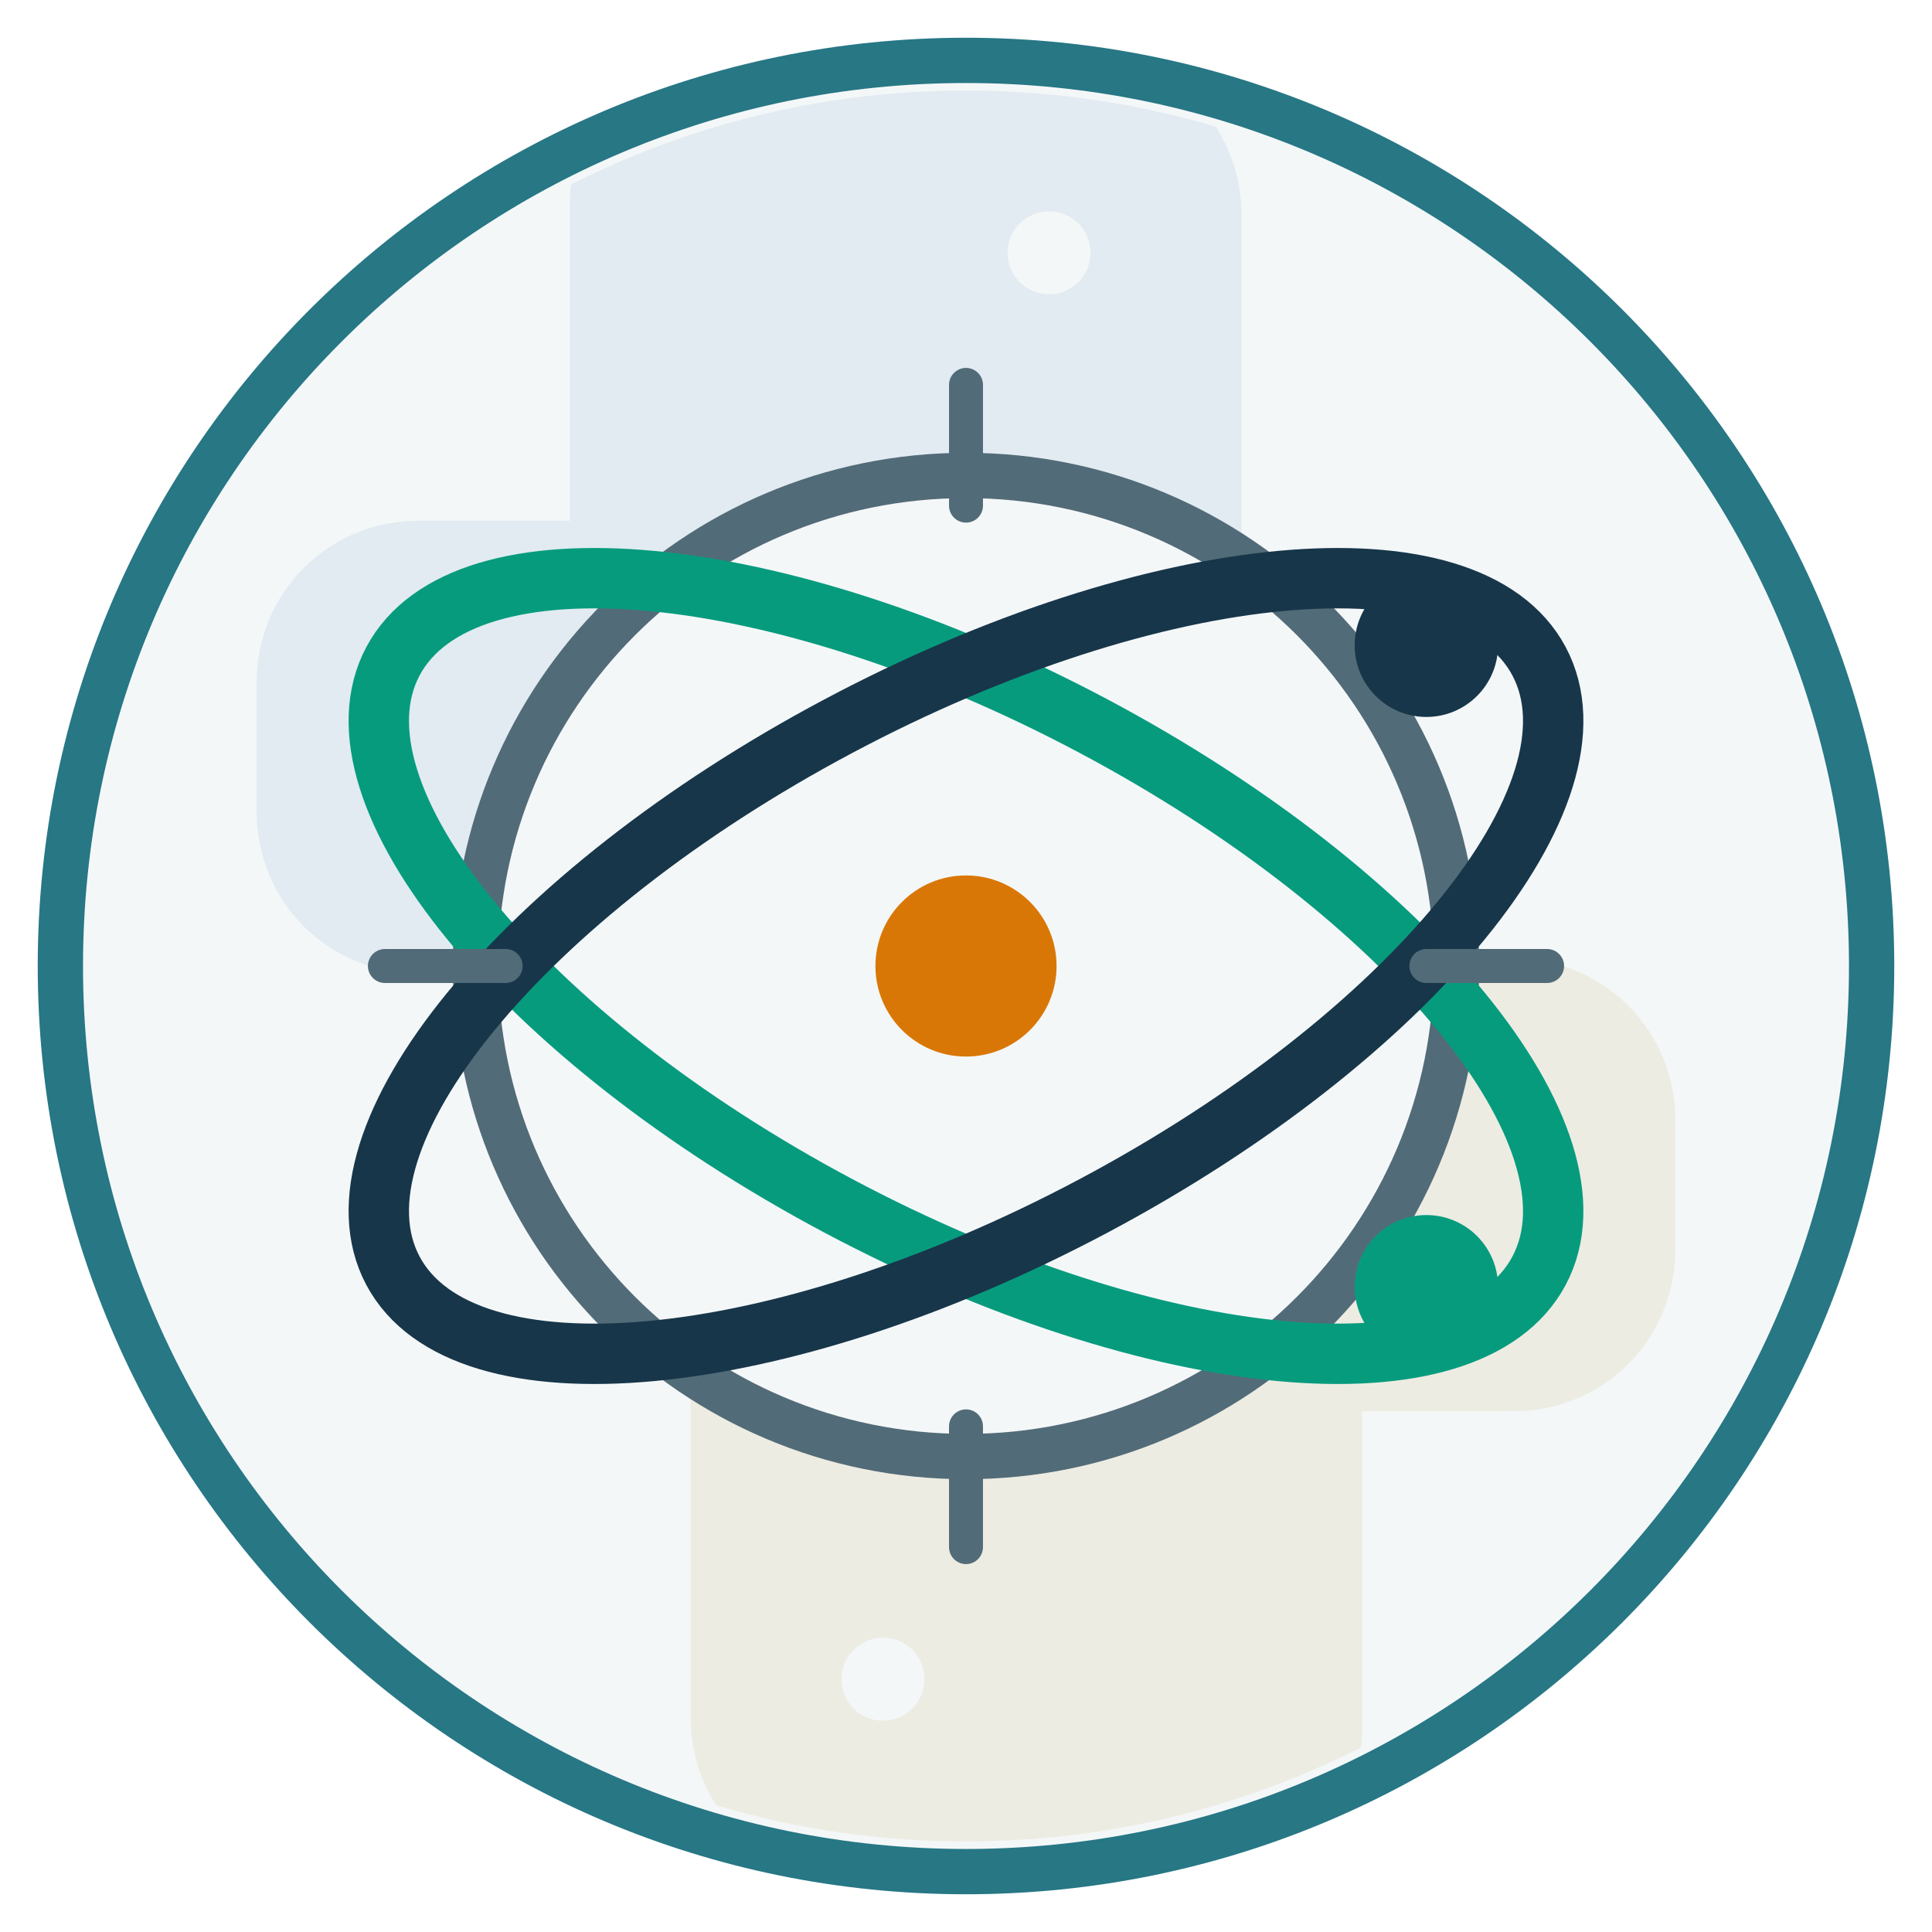
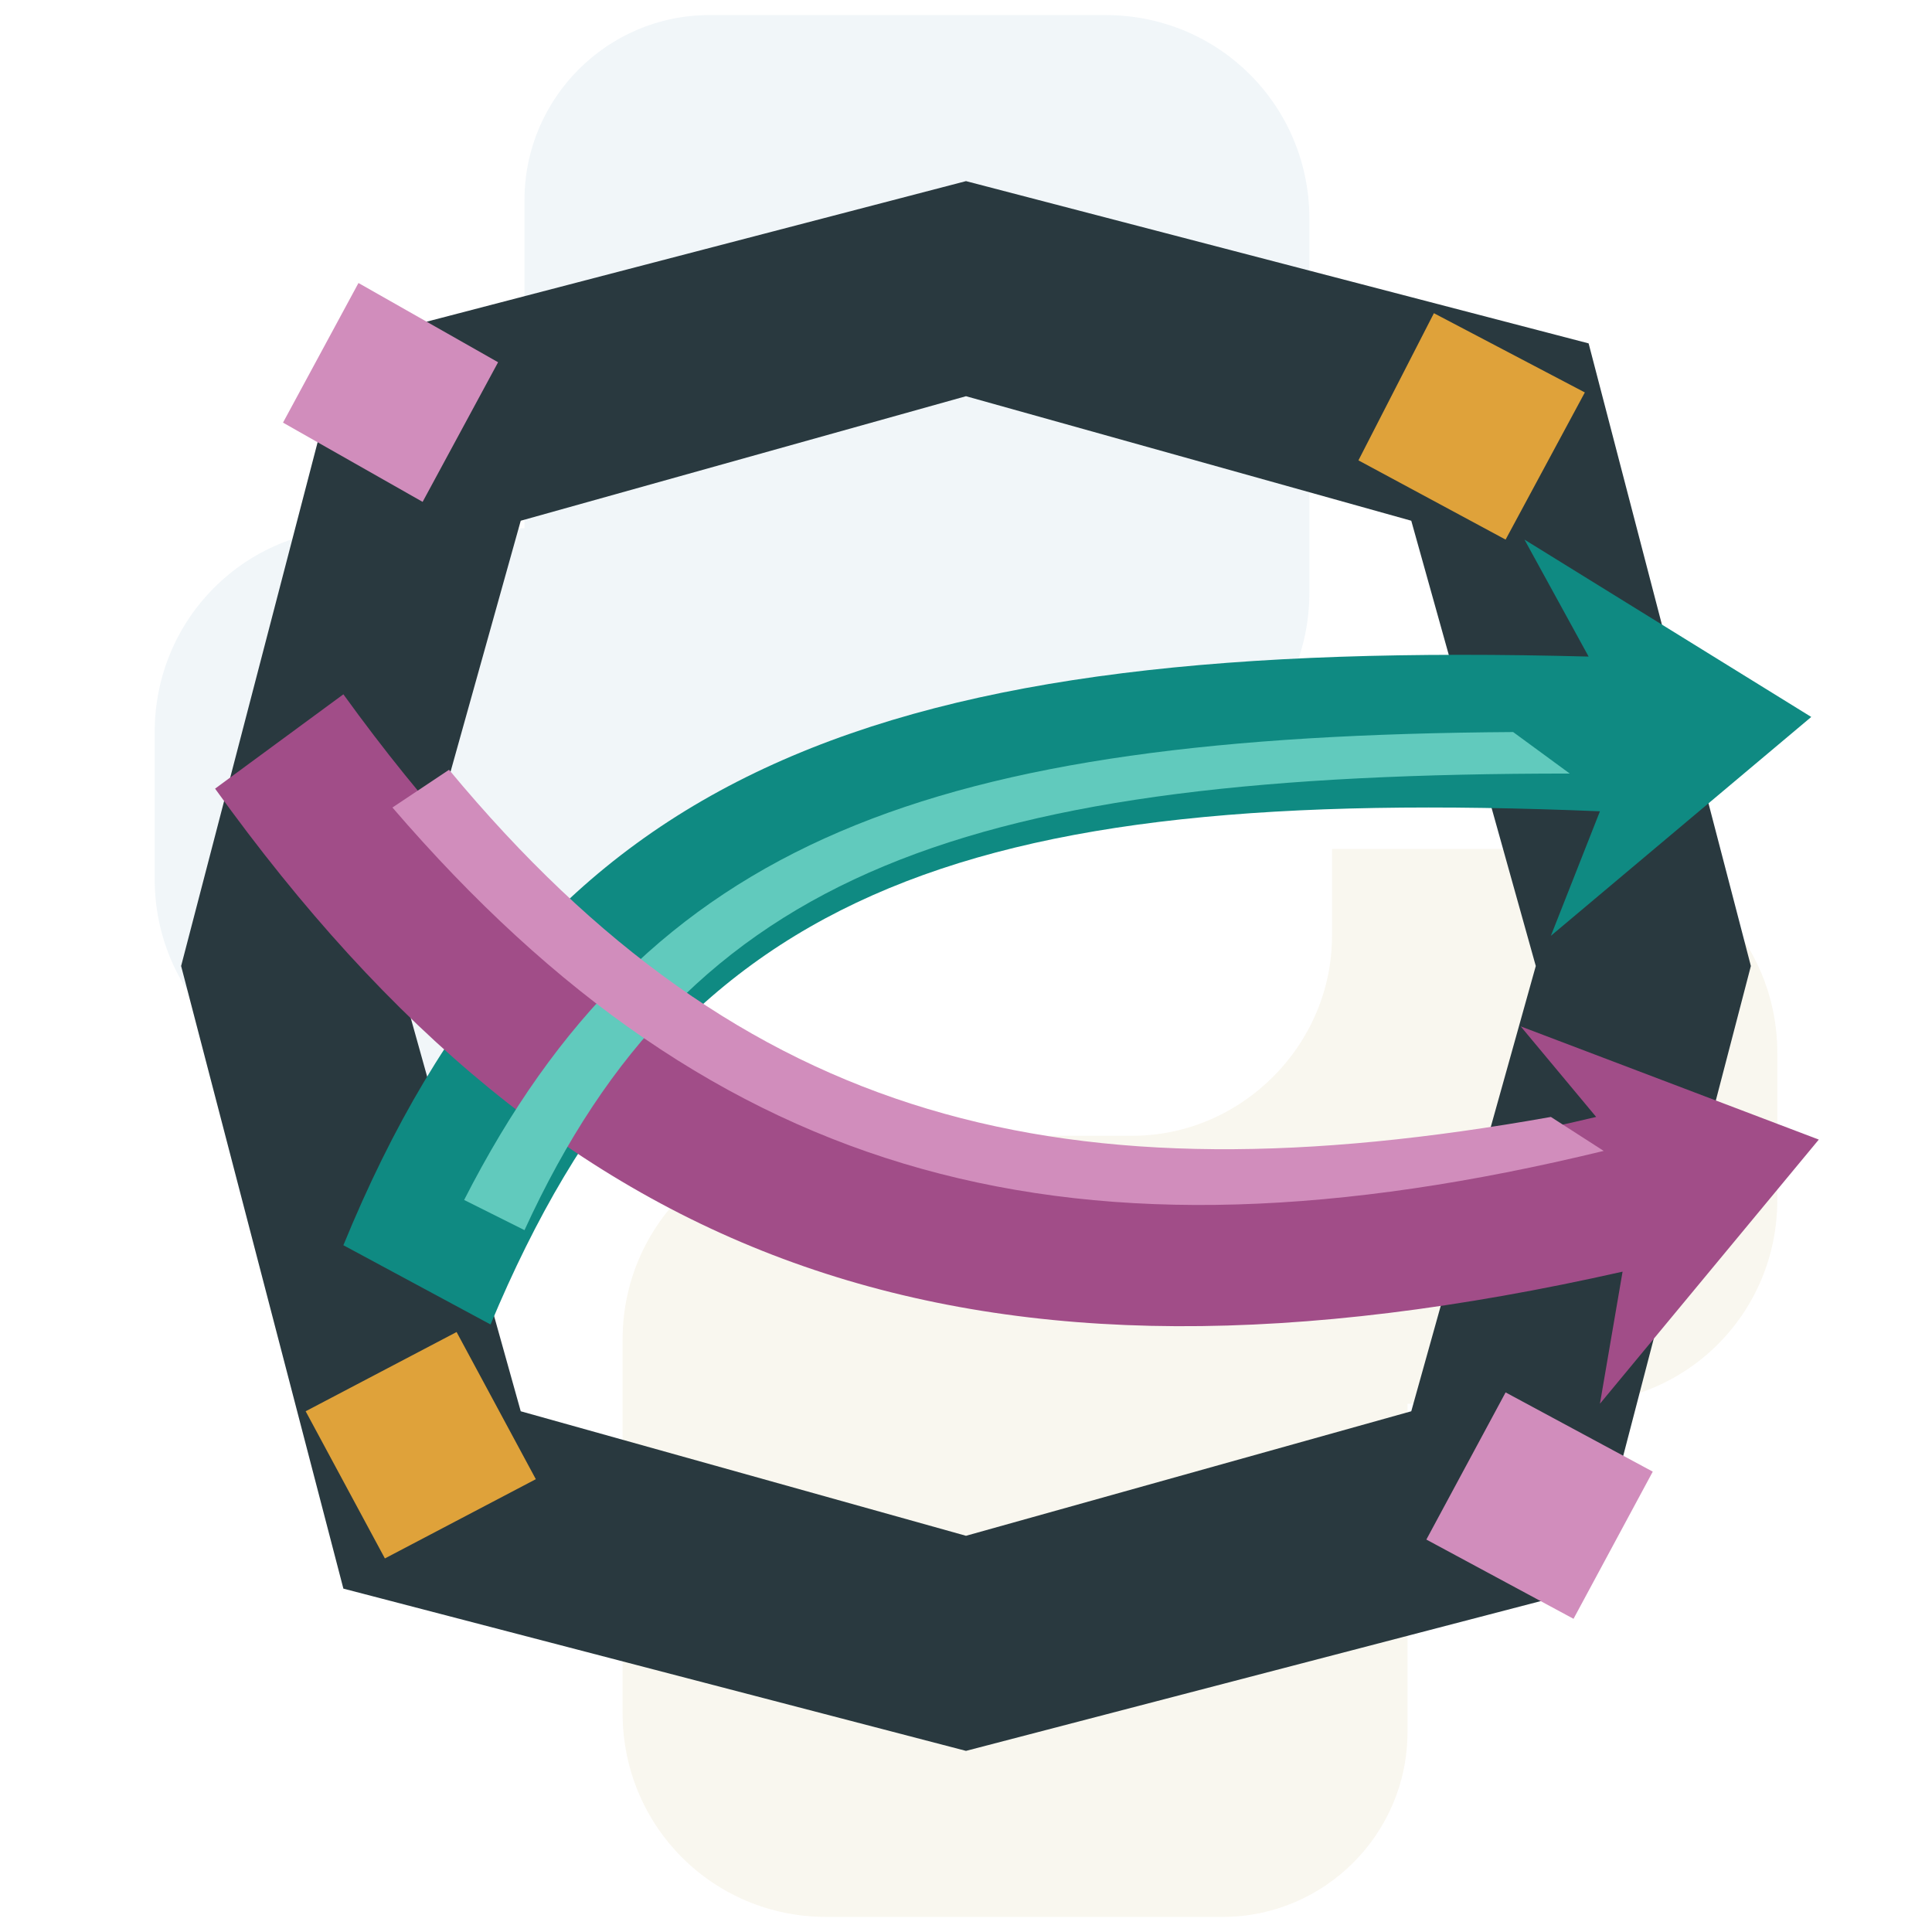
<svg xmlns="http://www.w3.org/2000/svg" viewBox="0 0 512 512" role="img" aria-labelledby="title description">
-   <defs>
-     <clipPath id="badge-clip">
-       <circle cx="256" cy="256" r="232" />
-     </clipPath>
-   </defs>
  <style>
-     :root {
-       color-scheme: light dark;
-     }
- 
-     .badge {
-       fill: #f4f7f8;
-       stroke: #277785;
-     }
- 
-     .badge-fill {
-       fill: #f4f7f8;
-     }
- 
-     .badge-stroke {
-       stroke: #f4f7f8;
-     }
- 
-     .language-mark {
-       fill: #17364a;
-       opacity: 0.06;
-     }
- 
-     .python-upper {
-       fill: #2874a6;
-       opacity: 0.09;
-     }
- 
-     .python-lower {
-       fill: #a77b00;
-       opacity: 0.09;
-     }
- 
-     .python-eye {
-       fill: #f4f7f8;
-     }
- 
-     .accent-fill {
-       fill: #079b7e;
-     }
- 
-     .accent-stroke {
-       stroke: #079b7e;
-     }
- 
-     .solid-fill {
-       fill: #17364a;
-     }
- 
-     .solid-stroke {
-       stroke: #17364a;
-     }
- 
-     .muted-fill {
-       fill: #526b78;
-     }
- 
-     .muted-stroke {
-       stroke: #526b78;
-     }
- 
-     .warm-fill {
-       fill: #d97706;
-     }
- 
-     .warm-stroke {
-       stroke: #d97706;
-     }
- 
+     :root { color-scheme: light dark; }
+     .language-mark { fill: #17323d; opacity: 0.07; } .python-upper { fill: #2874a6; opacity: 0.07; } .python-lower { fill: #aa8108; opacity: 0.07; }
+     .primary { fill: #0f8a82; } .primary-light { fill: #61cabd; } .primary-shade { fill: #08655f; }
+     .secondary { fill: #a14d88; } .secondary-light { fill: #d18dbc; } .secondary-shade { fill: #773560; }
+     .accent { fill: #dfa23a; } .neutral { fill: #29393f; } .shadow { fill: #14262c; opacity: 0.22; }
    @media (prefers-color-scheme: dark) {
-       .badge {
-         fill: #0d2638;
-         stroke: #277785;
-       }
- 
-       .badge-fill {
-         fill: #0d2638;
-       }
- 
-       .badge-stroke {
-         stroke: #0d2638;
-       }
- 
-       .language-mark {
-         fill: #edf2f3;
-         opacity: 0.07;
-       }
- 
-       .python-upper {
-         fill: #79b7df;
-         opacity: 0.1;
-       }
- 
-       .python-lower {
-         fill: #f0c84b;
-         opacity: 0.1;
-       }
- 
-       .python-eye {
-         fill: #0d2638;
-       }
- 
-       .accent-fill {
-         fill: #43d6b1;
-       }
- 
-       .accent-stroke {
-         stroke: #43d6b1;
-       }
- 
-       .solid-fill {
-         fill: #edf2f3;
-       }
- 
-       .solid-stroke {
-         stroke: #edf2f3;
-       }
- 
-       .muted-fill {
-         fill: #8fa2aa;
-       }
- 
-       .muted-stroke {
-         stroke: #8fa2aa;
-       }
- 
-       .warm-fill {
-         fill: #f6b73c;
-       }
- 
-       .warm-stroke {
-         stroke: #f6b73c;
-       }
+       .language-mark { fill: #edf6f3; opacity: 0.08; } .python-upper { fill: #7ec5ed; opacity: 0.08; } .python-lower { fill: #f1ca50; opacity: 0.08; }
+       .primary { fill: #3fc6ba; } .primary-light { fill: #82dfd3; } .primary-shade { fill: #1d9389; }
+       .secondary { fill: #d17ab8; } .secondary-light { fill: #efafd4; } .secondary-shade { fill: #a5518c; }
+       .accent { fill: #f2c45d; } .neutral { fill: #e5efec; } .shadow { fill: #02090b; opacity: 0.34; }
    }
  </style>
-   <circle class="badge" cx="256" cy="256" r="240" stroke-width="12" />
-   <g clip-path="url(#badge-clip)">
-     <g aria-hidden="true">
-       <path class="python-upper" d="M151 54 C151 32 169 14 191 14 H286 C310 14 329 33 329 57 V148 C329 172 310 191 286 191 H212 C187 191 167 211 167 236 V258 H111 C87 258 68 239 68 215 V181 C68 157 87 138 111 138 H151 Z" />
-       <path class="python-lower" d="M151 54 C151 32 169 14 191 14 H286 C310 14 329 33 329 57 V148 C329 172 310 191 286 191 H212 C187 191 167 211 167 236 V258 H111 C87 258 68 239 68 215 V181 C68 157 87 138 111 138 H151 Z" transform="rotate(180 256 256)" />
-       <circle class="python-eye" cx="278" cy="67" r="11" />
-       <circle class="python-eye" cx="234" cy="445" r="11" />
-     </g>
-     <circle class="muted-stroke badge-fill" cx="256" cy="256" r="130" stroke-width="12" />
-     <ellipse class="accent-stroke" cx="256" cy="256" rx="172" ry="72" fill="none" stroke-width="16" transform="rotate(28 256 256)" />
-     <ellipse class="solid-stroke" cx="256" cy="256" rx="172" ry="72" fill="none" stroke-width="16" transform="rotate(-28 256 256)" />
-     <circle class="warm-fill" cx="256" cy="256" r="24" />
-     <circle class="accent-fill" cx="378" cy="341" r="19" />
-     <circle class="solid-fill" cx="378" cy="171" r="19" />
-     <path class="muted-stroke" d="M256 102 V134 M256 378 V410 M102 256 H134 M378 256 H410" fill="none" stroke-width="9" stroke-linecap="round" />
+   <g aria-hidden="true">
+     <path class="python-upper" d="M139 53 C139 26 161 4 188 4 H293 C323 4 347 28 347 58 V157 C347 187 323 211 293 211 H212 C183 211 159 235 159 264 V287 H95 C65 287 41 263 41 233 V194 C41 164 65 140 95 140 H139 Z" />
+     <path class="python-lower" d="M139 53 C139 26 161 4 188 4 H293 C323 4 347 28 347 58 V157 C347 187 323 211 293 211 H212 C183 211 159 235 159 264 V287 H95 C65 287 41 263 41 233 V194 C41 164 65 140 95 140 H139 Z" transform="rotate(180 256 256)" />
+   </g>
+   <g aria-hidden="true">
+     <path class="neutral" fill-rule="evenodd" d="M256 48 L421 91 L464 256 L421 421 L256 464 L91 421 L48 256 L91 91 Z M256 105 L374 138 L407 256 L374 374 L256 407 L138 374 L105 256 L138 138 Z" />
+     <path class="secondary-light" d="M95 75 L132 96 L112 133 L75 112 Z" />
+     <path class="accent" d="M380 83 L420 104 L399 143 L360 122 Z" />
+     <path class="secondary-light" d="M399 369 L438 390 L417 429 L378 408 Z" />
+     <path class="accent" d="M81 374 L121 353 L142 392 L102 413 Z" />
+     <path class="primary" d="M91 330 C143 203 233 169 421 174 L404 143 L480 190 L411 248 L424 215 C254 208 178 236 130 351 Z" />
+     <path class="secondary" d="M91 184 C177 303 271 332 423 296 L403 272 L482 302 L424 372 L430 337 C257 376 149 337 57 209 Z" />
+     <path class="primary-light" d="M123 318 C172 222 247 195 401 194 L416 205 C257 205 183 230 139 326 Z" />
+     <path class="secondary-light" d="M119 204 C197 298 282 319 411 296 L425 305 C285 339 190 314 104 214 Z" />
  </g>
</svg>
